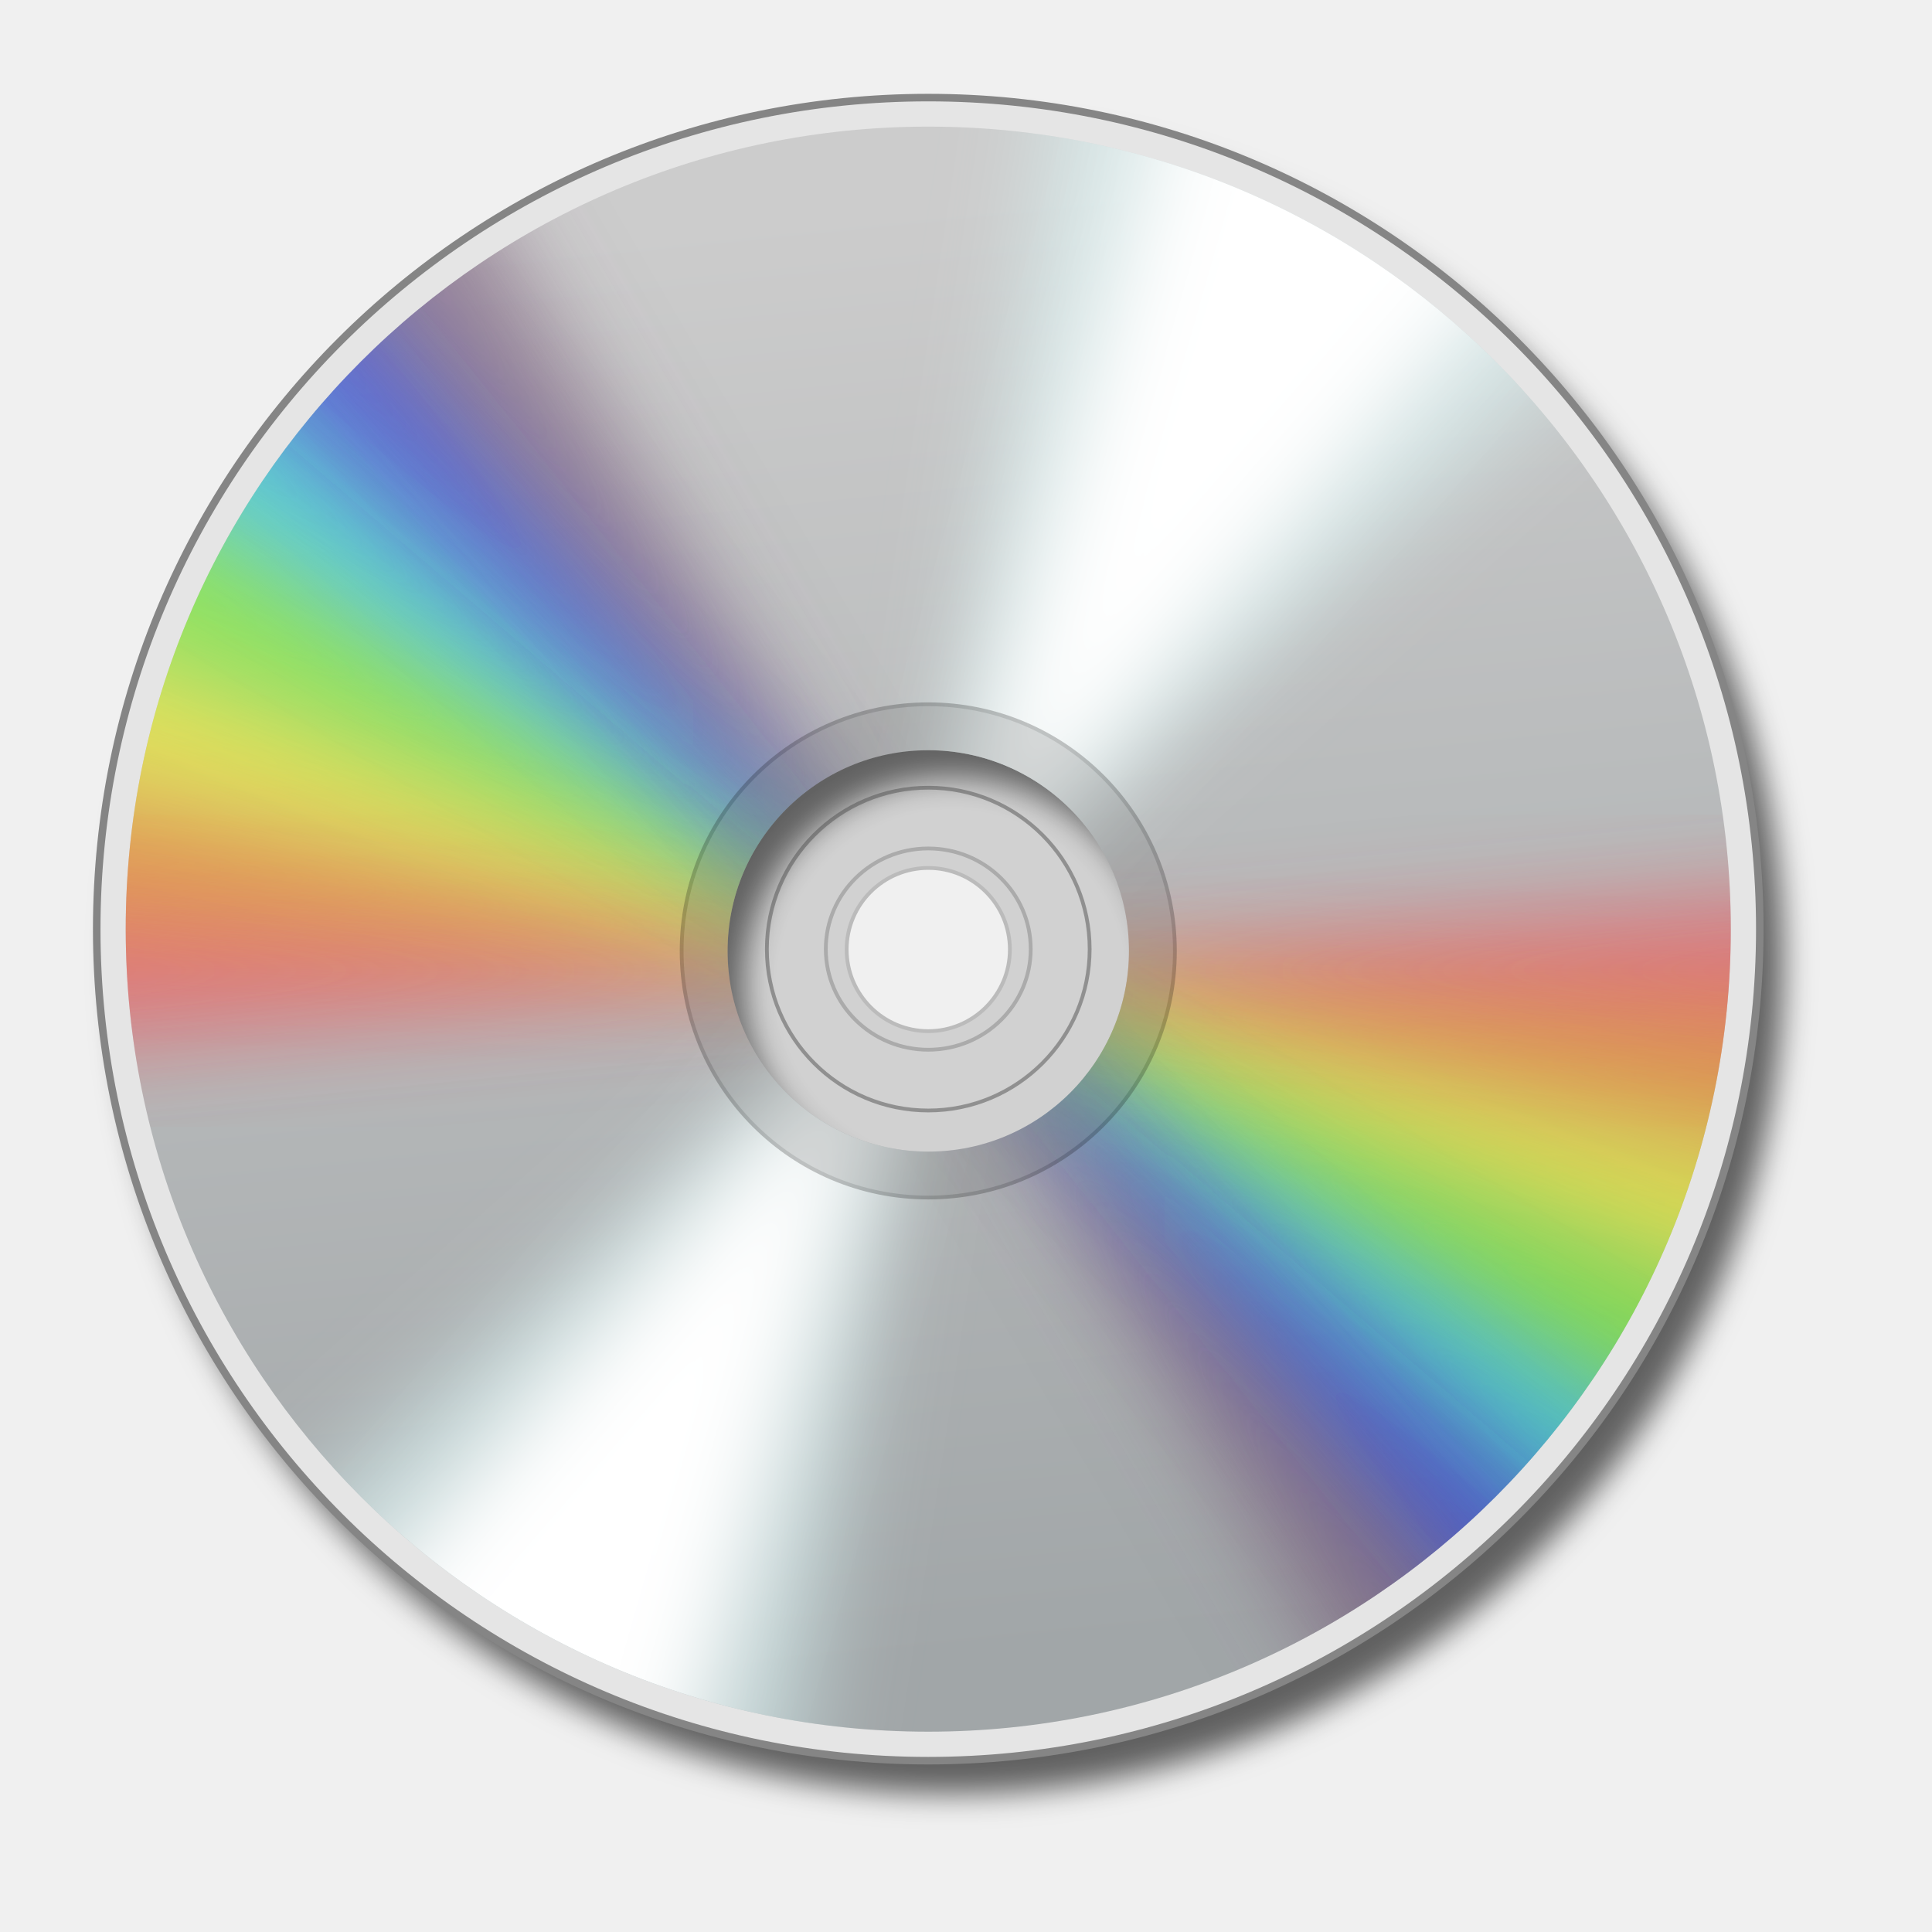
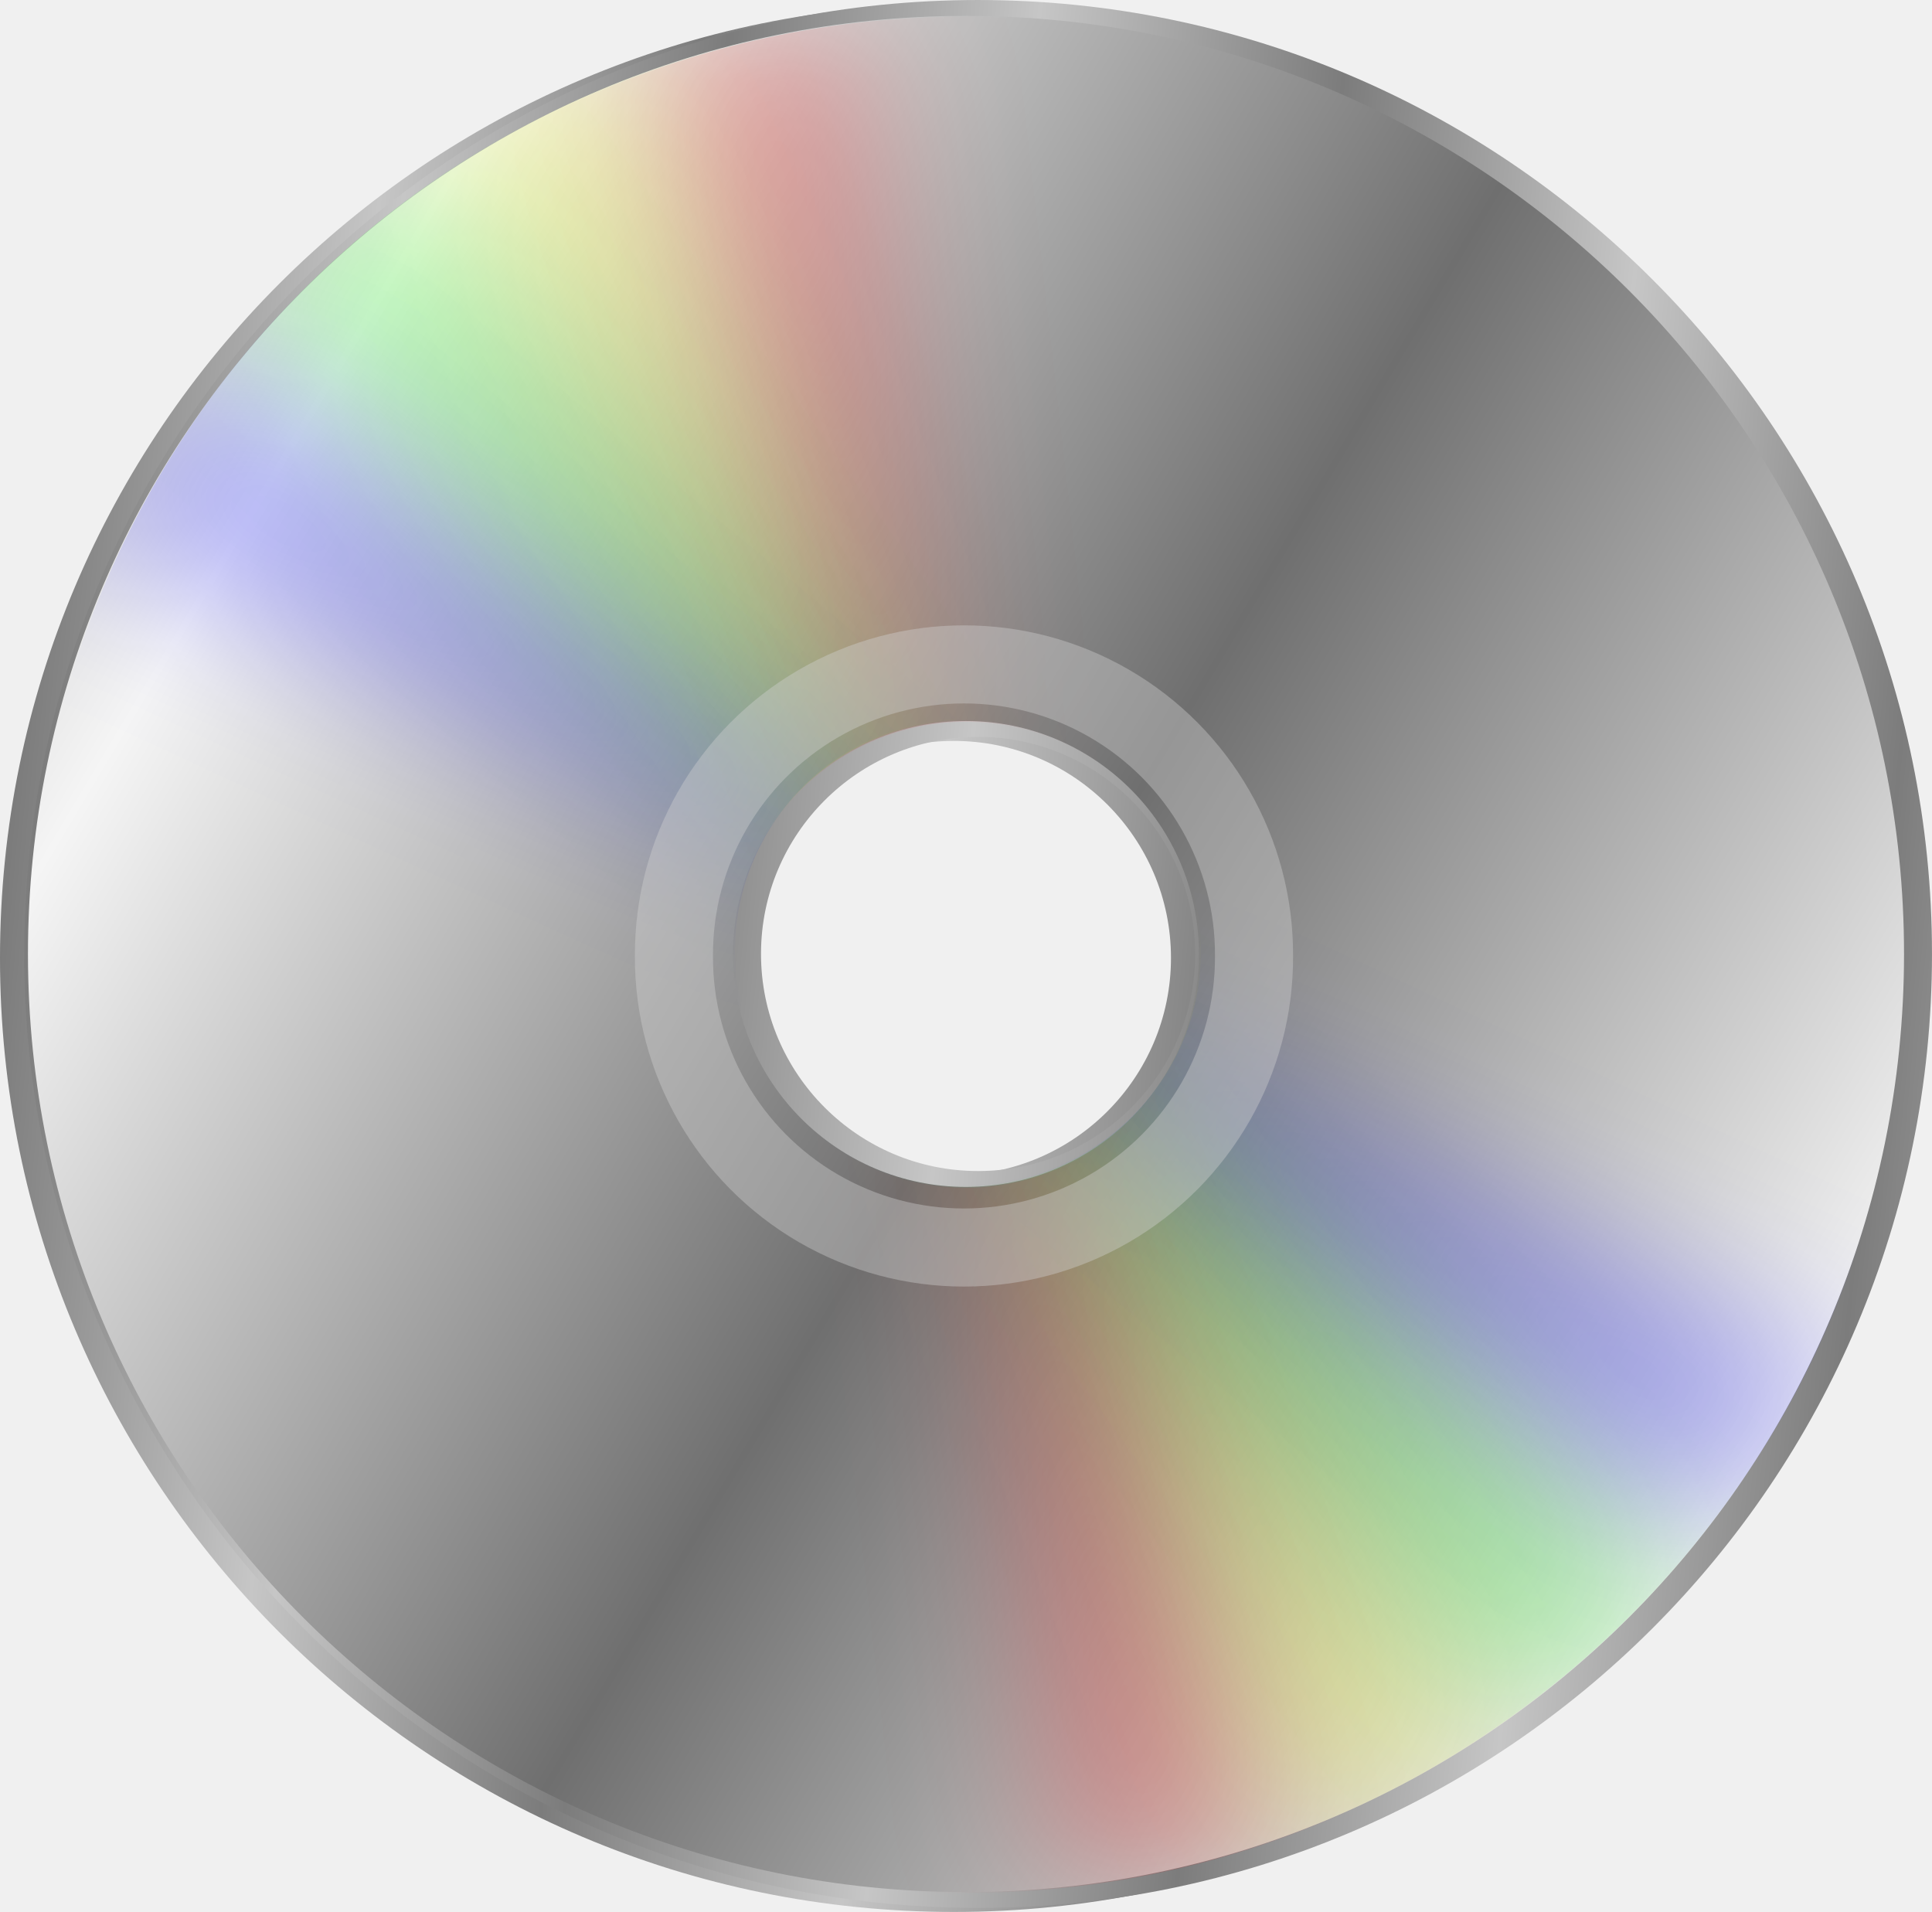
- <svg xmlns="http://www.w3.org/2000/svg" xmlns:xlink="http://www.w3.org/1999/xlink" version="1.1" x="0px" y="0px" width="128px" height="128px" viewBox="0 0 128 128" enable-background="new 0 0 128 128" xml:space="preserve">
-   <defs>
-     <filter id="Gaussian_Blur">
-       <feGaussianBlur in="SourceGraphic" stdDeviation="3" />
+ <svg xmlns="http://www.w3.org/2000/svg" xmlns:xlink="http://www.w3.org/1999/xlink" id="svg2" viewBox="0 0 327.06 323.64" version="1.0">
+   <defs id="defs4">
+     <filter id="filter11193" y="-.102" width="1.606" height="1.205" x="-.303">
+       <feGaussianBlur id="feGaussianBlur11195" stdDeviation="18.144" />
    </filter>
-     <filter id="Gaussian_Blur2">
-       <feGaussianBlur in="SourceGraphic" stdDeviation="1" />
+     <filter id="filter11189" y="-.106" width="1.355" height="1.211" x="-.178">
+       <feGaussianBlur id="feGaussianBlur11191" stdDeviation="18.144" />
    </filter>
+     <filter id="filter11185" y="-.121" width="1.264" height="1.242" x="-.132">
+       <feGaussianBlur id="feGaussianBlur11187" stdDeviation="18.144" />
+     </filter>
+     <filter id="filter11181" y="-.155" width="1.217" height="1.309" x="-.109">
+       <feGaussianBlur id="feGaussianBlur11183" stdDeviation="18.144" />
+     </filter>
+     <clipPath id="clipPath4248" clipPathUnits="userSpaceOnUse">
+       <path id="path4250" opacity=".79" d="m372.84 260.94c-117.49 0-212.84 95.34-212.84 212.84s95.35 212.88 212.84 212.88c117.5 0 212.88-95.38 212.88-212.88s-95.38-212.84-212.88-212.84zm0 160c29.18 0 52.88 23.66 52.88 52.84s-23.7 52.88-52.88 52.88c-29.17 0-52.84-23.7-52.84-52.88s23.67-52.84 52.84-52.84z" style="color:#000000" fill="#666" />
+     </clipPath>
+     <clipPath id="clipPath4244" clipPathUnits="userSpaceOnUse">
+       <path id="path4246" opacity=".79" d="m372.84 260.94c-117.49 0-212.84 95.34-212.84 212.84s95.35 212.88 212.84 212.88c117.5 0 212.88-95.38 212.88-212.88s-95.38-212.84-212.88-212.84zm0 160c29.18 0 52.88 23.66 52.88 52.84s-23.7 52.88-52.88 52.88c-29.17 0-52.84-23.7-52.84-52.88s23.67-52.84 52.84-52.84z" style="color:#000000" fill="#666" />
+     </clipPath>
+     <clipPath id="clipPath4240" clipPathUnits="userSpaceOnUse">
+       <path id="path4242" opacity=".79" d="m372.84 260.94c-117.49 0-212.84 95.34-212.84 212.84s95.35 212.88 212.84 212.88c117.5 0 212.88-95.38 212.88-212.88s-95.38-212.84-212.88-212.84zm0 160c29.18 0 52.88 23.66 52.88 52.84s-23.7 52.88-52.88 52.88c-29.17 0-52.84-23.7-52.84-52.88s23.67-52.84 52.84-52.84z" style="color:#000000" fill="#666" />
+     </clipPath>
+     <clipPath id="clipPath4236" clipPathUnits="userSpaceOnUse">
+       <path id="path4238" opacity=".79" d="m372.84 260.94c-117.49 0-212.84 95.34-212.84 212.84s95.35 212.88 212.84 212.88c117.5 0 212.88-95.38 212.88-212.88s-95.38-212.84-212.88-212.84zm0 160c29.18 0 52.88 23.66 52.88 52.84s-23.7 52.88-52.88 52.88c-29.17 0-52.84-23.7-52.84-52.88s23.67-52.84 52.84-52.84z" style="color:#000000" fill="#666" />
+     </clipPath>
+     <clipPath id="clipPath4232" clipPathUnits="userSpaceOnUse">
+       <path id="path4234" opacity=".79" d="m372.84 260.94c-117.49 0-212.84 95.34-212.84 212.84s95.35 212.88 212.84 212.88c117.5 0 212.88-95.38 212.88-212.88s-95.38-212.84-212.88-212.84zm0 160c29.18 0 52.88 23.66 52.88 52.84s-23.7 52.88-52.88 52.88c-29.17 0-52.84-23.7-52.84-52.88s23.67-52.84 52.84-52.84z" style="color:#000000" fill="#666" />
+     </clipPath>
+     <linearGradient id="linearGradient5241">
+       <stop id="stop5243" stop-color="#7c7c7c" offset="0" />
+       <stop id="stop5245" stop-color="#c6c6c6" offset="1" />
+     </linearGradient>
+     <linearGradient id="linearGradient3280" y2="521.38" xlink:href="#linearGradient5241" spreadMethod="reflect" gradientUnits="userSpaceOnUse" x2="-3.597" gradientTransform="translate(235.87 -28.363)" y1="514.97" x1="-73.263" />
+     <linearGradient id="linearGradient3282" y2="521.38" xlink:href="#linearGradient5241" spreadMethod="reflect" gradientUnits="userSpaceOnUse" x2="-3.597" gradientTransform="translate(241.36 -29.278)" y1="514.97" x1="-73.263" />
+     <linearGradient id="linearGradient3284" y2="368.66" spreadMethod="reflect" gradientUnits="userSpaceOnUse" x2="213.74" y1="473.8" x1="390.2">
+       <stop id="stop7187" stop-color="#6f6f6f" offset="0" />
+       <stop id="stop7189" stop-color="#f5f5f5" offset="1" />
+     </linearGradient>
  </defs>
-   <g id="Layer_3" opacity="0.6">
-     <g>
-       <path d="M63.063,8.67c-30.427,0-55.092,24.666-55.092,55.092c0,30.428,24.666,55.093,55.092,55.093    c30.428,0,55.092-24.665,55.092-55.093C118.155,33.335,93.491,8.67,63.063,8.67z M63.063,79.033    c-7.609,0-13.777-6.168-13.777-13.776c0-7.609,6.168-13.778,13.777-13.778c7.607,0,13.777,6.169,13.777,13.778    C76.841,72.865,70.671,79.033,63.063,79.033z" style="filter:url(#Gaussian_Blur2)" />
+   <g id="layer1" transform="translate(-89.645 -116.55)">
+     <g id="g2267" transform="matrix(.74601 0 0 .74601 -31.657 -84.297)">
+       <path id="path4252" stroke-linejoin="round" style="color:#000000" d="m379.05 273.75c-117.5 0-212.85 95.35-212.85 212.84 0 117.5 95.35 212.88 212.85 212.88 117.49 0 212.87-95.38 212.87-212.88 0-117.49-95.38-212.84-212.87-212.84zm0 160c29.17 0 52.87 23.67 52.87 52.84 0 29.18-23.7 52.88-52.87 52.88-29.18 0-52.85-23.7-52.85-52.88 0-29.17 23.67-52.84 52.85-52.84z" stroke="url(#linearGradient3280)" stroke-width="7.2" fill="none" />
+       <path id="path4254" stroke-linejoin="round" style="color:#000000" d="m384.54 272.83c-117.5 0-212.85 95.35-212.85 212.85 0 117.49 95.35 212.87 212.85 212.87 117.49 0 212.87-95.38 212.87-212.87 0-117.5-95.38-212.85-212.87-212.85zm0 160c29.17 0 52.87 23.67 52.87 52.85 0 29.17-23.7 52.87-52.87 52.87-29.18 0-52.85-23.7-52.85-52.87 0-29.18 23.67-52.85 52.85-52.85z" stroke="url(#linearGradient3282)" stroke-width="7.2" fill="none" />
+       <path id="path2160" style="color:#000000" d="m372.84 260.94c-117.49 0-212.84 95.34-212.84 212.84s95.35 212.88 212.84 212.88c117.5 0 212.88-95.38 212.88-212.88s-95.38-212.84-212.88-212.84zm0 160c29.18 0 52.88 23.66 52.88 52.84s-23.7 52.88-52.88 52.88c-29.17 0-52.84-23.7-52.84-52.88s23.67-52.84 52.84-52.84z" clip-path="url(#clipPath4248)" transform="translate(8.9468 11.896)" fill="url(#linearGradient3284)" />
+       <path id="rect3138" opacity=".271" style="color:#000000" d="m328.93 254.86l41.51 216.98 87.63 202.8-45.85 14.1-41.52-216.98-87.63-202.8 45.86-14.1z" clip-path="url(#clipPath4244)" transform="matrix(.99712 .075845 -.075845 .99712 45.949 -14.845)" filter="url(#filter11193)" fill="#f00" />
+       <path id="path4112" opacity=".271" style="color:#000000" d="m293.55 264.71l76.9 207.15 120.65 185.11-43.51 21.91-76.9-207.14-120.65-185.12 43.51-21.91z" clip-path="url(#clipPath4240)" transform="matrix(.99994 -.011097 .011097 .99994 3.7343 16.037)" filter="url(#filter11189)" fill="#ff0" />
+       <path id="path4114" opacity=".271" style="color:#000000" d="m260.93 279.9l109.53 191.98 149.02 163.06-38.27 28.02-110.53-191.24-150.01-162.32 40.26-29.5z" clip-path="url(#clipPath4236)" transform="matrix(.99501 -.09973 .09973 .99501 -36.224 51.154)" filter="url(#filter11185)" fill="#0f0" />
+       <path id="path4116" opacity=".271" style="color:#000000" d="m233.04 298.24l137.44 173.66 176.43 133.56-37.83 38.89-138.41-172.65-177.4-132.56 39.77-40.9z" clip-path="url(#clipPath4232)" transform="matrix(.97849 -.20631 .20631 .97849 -80.326 98.389)" filter="url(#filter11181)" fill="#00f" />
+       <path id="path2165" opacity=".389" stroke-linejoin="round" style="color:#000000" d="m471.43 480.93a74.286 74.286 0 1 1 -148.57 0 74.286 74.286 0 1 1 148.57 0z" transform="matrix(.88601 0 0 .88601 29.475 60.037)" stroke="#d2d2d2" stroke-width="20" fill="none" />
    </g>
  </g>
-   <g id="Layer_3_copy">
-     <g>
-       <path fill="#E5E5E5" stroke="#858585" stroke-width="0.5" d="M61.5,6.466c-30.427,0-55.092,24.666-55.092,55.092    c0,30.428,24.666,55.092,55.092,55.092c30.428,0,55.092-24.664,55.092-55.092C116.592,31.132,91.928,6.466,61.5,6.466z     M61.5,76.83c-7.609,0-13.777-6.169-13.777-13.777S53.891,49.276,61.5,49.276c7.607,0,13.777,6.168,13.777,13.777    S69.107,76.83,61.5,76.83z" />
-     </g>
-   </g>
-   <g id="Layer_1">
-     <g>
-       <linearGradient id="SVGID_1_" gradientUnits="userSpaceOnUse" x1="56.686" y1="13.915" x2="66.353" y2="109.582">
-         <stop offset="0" style="stop-color:#CCCCCC" />
-         <stop offset="1" style="stop-color:#A1A6A8" />
-       </linearGradient>
-       <path fill="url(#SVGID_1_)" d="M61.5,8.389c-29.365,0-53.17,23.805-53.17,53.17s23.805,53.17,53.17,53.17    s53.17-23.805,53.17-53.17S90.865,8.389,61.5,8.389z M61.5,76.297c-7.344,0-13.297-5.953-13.297-13.296S54.156,49.705,61.5,49.705    c7.343,0,13.297,5.953,13.297,13.296S68.843,76.297,61.5,76.297z" />
-     </g>
-     <g>
-       <g>
-         <defs>
-           <path id="SVGID_2_" d="M61.5,8.389c-29.365,0-53.17,23.805-53.17,53.17s23.805,53.17,53.17,53.17s53.17-23.805,53.17-53.17      S90.865,8.389,61.5,8.389z M61.5,76.297c-7.344,0-13.297-5.953-13.297-13.296S54.156,49.705,61.5,49.705      c7.343,0,13.297,5.953,13.297,13.296S68.843,76.297,61.5,76.297z" />
-         </defs>
-         <clipPath id="SVGID_3_">
-           <use xlink:href="#SVGID_2_" overflow="visible" />
-         </clipPath>
-         <polygon opacity="0.5" clip-path="url(#SVGID_3_)" fill="#FF3D45" points="152.237,72.892 61.5,64.288 -29.238,72.892     -29.238,55.687 61.5,64.288 152.237,55.687    " style="filter:url(#Gaussian_Blur)" />
-         <polygon opacity="0.5" clip-path="url(#SVGID_3_)" fill="#E0FFFF" points="-10.94,127.093 61.184,63.012 75.678,-32.375     133.301,-1.077 61.184,63.012 46.678,158.391    " style="filter:url(#Gaussian_Blur)" />
-         <polygon clip-path="url(#SVGID_3_)" fill="#FFFFFF" points="0.146,133.114 61.182,63.011 86.764,-26.354 122.215,-7.099     61.182,63.011 35.592,152.368    " style="filter:url(#Gaussian_Blur)" />
-         <polygon opacity="0.5" clip-path="url(#SVGID_3_)" fill="#FF8000" points="144.783,84.571 61.5,64.288 -24.111,60.02     -21.784,44.008 61.5,64.288 147.11,68.559    " style="filter:url(#Gaussian_Blur)" />
-         <polygon opacity="0.5" clip-path="url(#SVGID_3_)" fill="#FFFF00" points="137.329,96.25 61.5,64.288 -18.984,47.148     -14.329,32.329 61.5,64.288 141.984,81.431    " style="filter:url(#Gaussian_Blur)" />
-         <polygon opacity="0.5" clip-path="url(#SVGID_3_)" fill="#5EFF00" points="129.875,107.929 61.5,64.288 -13.857,34.276     -6.875,20.65 61.5,64.288 136.857,94.303    " style="filter:url(#Gaussian_Blur)" />
-         <polygon opacity="0.5" clip-path="url(#SVGID_3_)" fill="#00D3DF" points="122.421,119.608 61.5,64.289 -8.73,21.403 0.58,8.97     61.5,64.289 131.731,107.175    " style="filter:url(#Gaussian_Blur)" />
-         <polygon opacity="0.5" clip-path="url(#SVGID_3_)" fill="#0012DF" points="114.967,131.287 61.501,64.289 -3.604,8.532     8.034,-2.708 61.501,64.289 126.605,120.047    " style="filter:url(#Gaussian_Blur)" />
-         <polygon opacity="0.5" clip-path="url(#SVGID_3_)" fill="#6B476B" points="107.513,142.967 61.501,64.289 1.523,-4.34     15.488,-14.387 61.501,64.289 121.479,132.919    " style="filter:url(#Gaussian_Blur)" />
-       </g>
-     </g>
-   </g>
-   <g id="Layer_2">
-     <g>
-       <path opacity="0.22" fill="#636363" stroke="#000000" stroke-width="0.25" d="M61.5,46.661c-9.024,0-16.34,7.315-16.34,16.34    c0,9.024,7.315,16.339,16.34,16.339S77.84,72.024,77.84,63C77.84,53.976,70.524,46.661,61.5,46.661z M61.5,68.316    c-2.986,0-5.407-2.421-5.407-5.406c0-2.986,2.421-5.406,5.407-5.406c2.985,0,5.407,2.42,5.407,5.406    C66.906,65.896,64.485,68.316,61.5,68.316z" />
-     </g>
-     <circle opacity="0.5" fill="none" stroke="#505050" stroke-width="0.25" cx="61.5" cy="62.88" r="10.693" />
-     <ellipse opacity="0.3" fill="none" stroke="#505050" stroke-width="0.25" cx="61.5" cy="62.88" rx="6.788" ry="6.667" />
-   </g>
</svg>
